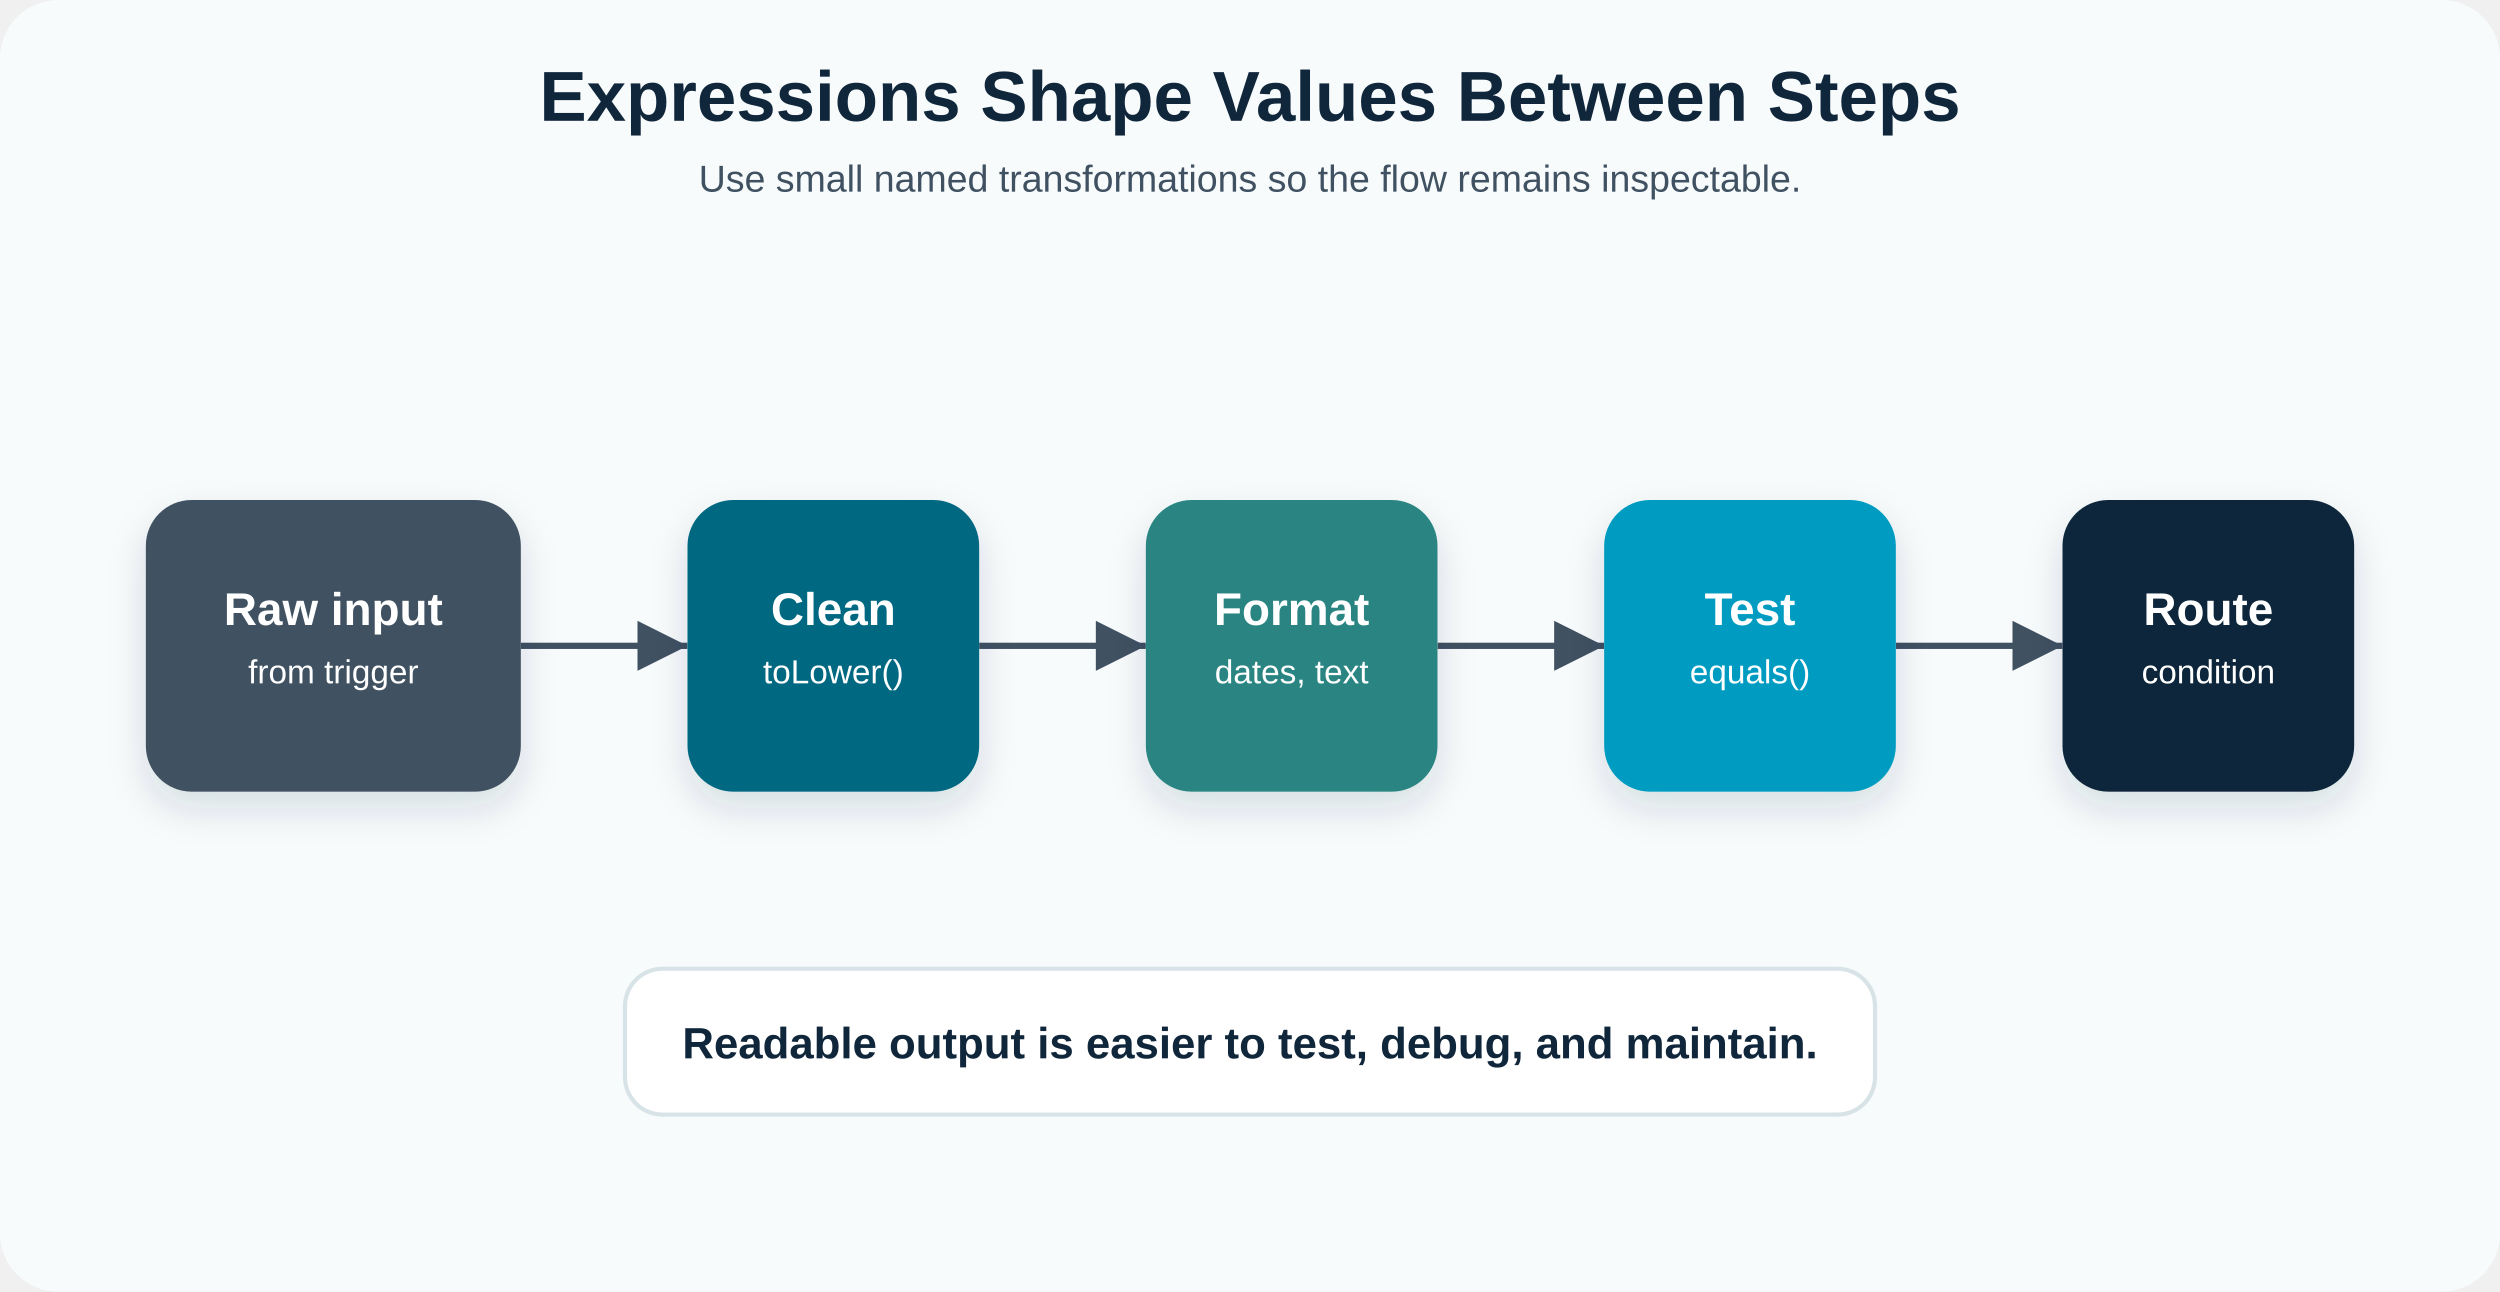
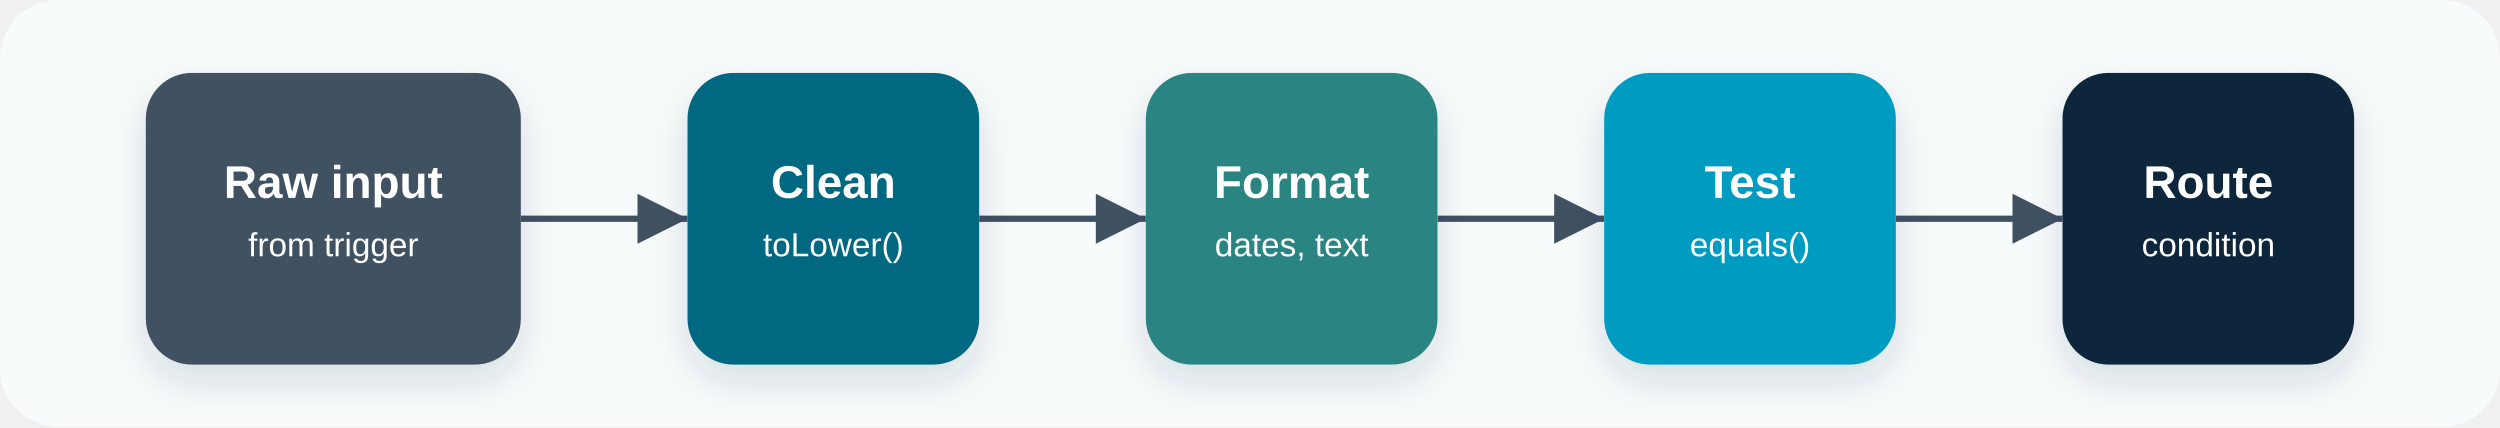
- <svg xmlns="http://www.w3.org/2000/svg" width="1200" height="620" viewBox="0 0 1200 620" role="img" aria-labelledby="title desc">
+ <svg xmlns="http://www.w3.org/2000/svg" width="1200" height="205" viewBox="0 205 1200 205" role="img" aria-labelledby="title desc">
  <defs>
    <filter id="shadow" x="-10%" y="-20%" width="120%" height="140%">
      <feDropShadow dx="0" dy="8" stdDeviation="9" flood-color="#10263b" flood-opacity="0.14" />
    </filter>
    <marker id="arrow" markerWidth="12" markerHeight="12" refX="10" refY="6" orient="auto">
      <path d="M2 2 L10 6 L2 10 Z" fill="#405162" />
    </marker>
  </defs>
-   <rect width="1200" height="620" rx="28" fill="#f7fbfc" />
-   <text x="600" y="58" text-anchor="middle" font-family="Arial, sans-serif" font-size="34" font-weight="700" fill="#10263b">Expressions Shape Values Between Steps</text>
-   <text x="600" y="92" text-anchor="middle" font-family="Arial, sans-serif" font-size="18" fill="#405162">Use small named transformations so the flow remains inspectable.</text>
+   <rect y="205" width="1200" height="205" rx="28" fill="#f7fbfc" />
  <g stroke="#405162" stroke-width="3" fill="none" marker-end="url(#arrow)">
    <path d="M250 310 L330 310" />
    <path d="M470 310 L550 310" />
    <path d="M690 310 L770 310" />
    <path d="M910 310 L990 310" />
  </g>
  <g font-family="Arial, sans-serif" text-anchor="middle" filter="url(#shadow)">
    <rect x="70" y="240" width="180" height="140" rx="22" fill="#405162" />
    <rect x="330" y="240" width="140" height="140" rx="22" fill="#006781" />
    <rect x="550" y="240" width="140" height="140" rx="22" fill="#298582" />
    <rect x="770" y="240" width="140" height="140" rx="22" fill="#009bc1" />
    <rect x="990" y="240" width="140" height="140" rx="22" fill="#10263b" />
  </g>
  <g font-family="Arial, sans-serif" text-anchor="middle" fill="#fff">
    <text x="160" y="300" font-size="22" font-weight="700">Raw input</text>
    <text x="160" y="328" font-size="16">from trigger</text>
    <text x="400" y="300" font-size="22" font-weight="700">Clean</text>
    <text x="400" y="328" font-size="16">toLower()</text>
    <text x="620" y="300" font-size="22" font-weight="700">Format</text>
    <text x="620" y="328" font-size="16">dates, text</text>
    <text x="840" y="300" font-size="22" font-weight="700">Test</text>
    <text x="840" y="328" font-size="16">equals()</text>
    <text x="1060" y="300" font-size="22" font-weight="700">Route</text>
    <text x="1060" y="328" font-size="16">condition</text>
  </g>
-   <rect x="300" y="465" width="600" height="70" rx="18" fill="#fff" stroke="#d8e3e8" stroke-width="2" />
-   <text x="600" y="508" text-anchor="middle" font-family="Arial, sans-serif" font-size="21" font-weight="700" fill="#10263b">Readable output is easier to test, debug, and maintain.</text>
</svg>
